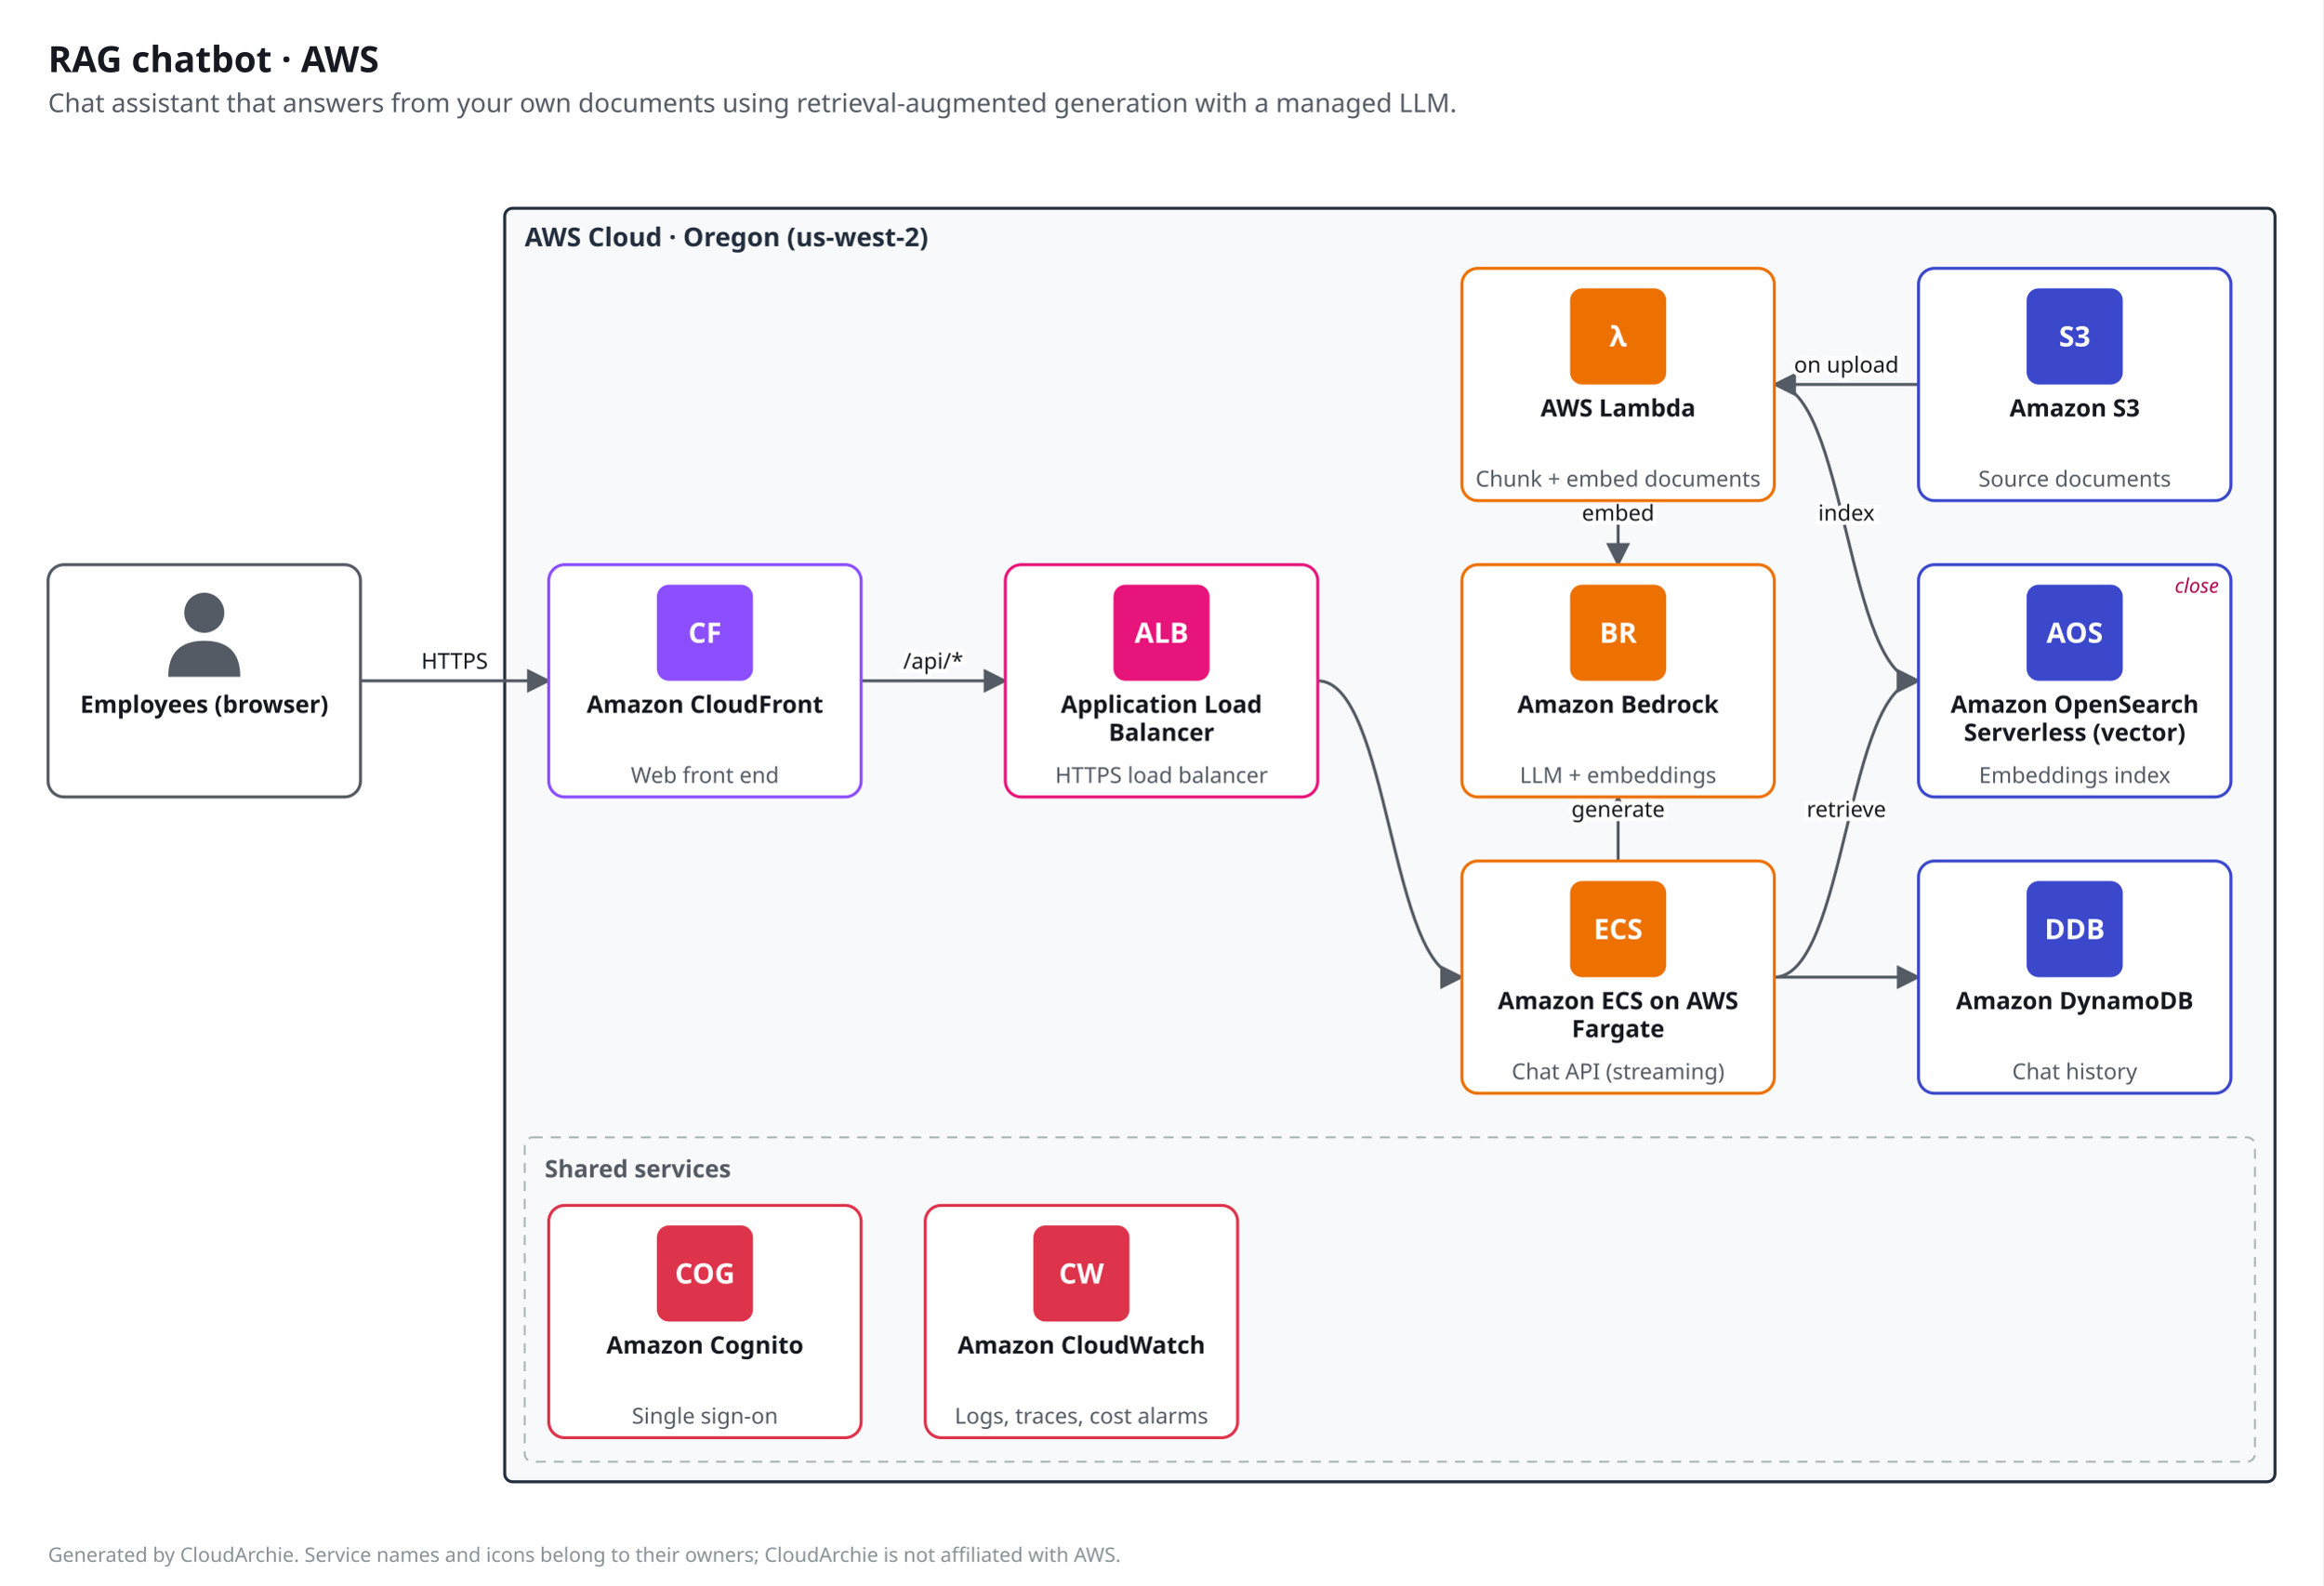
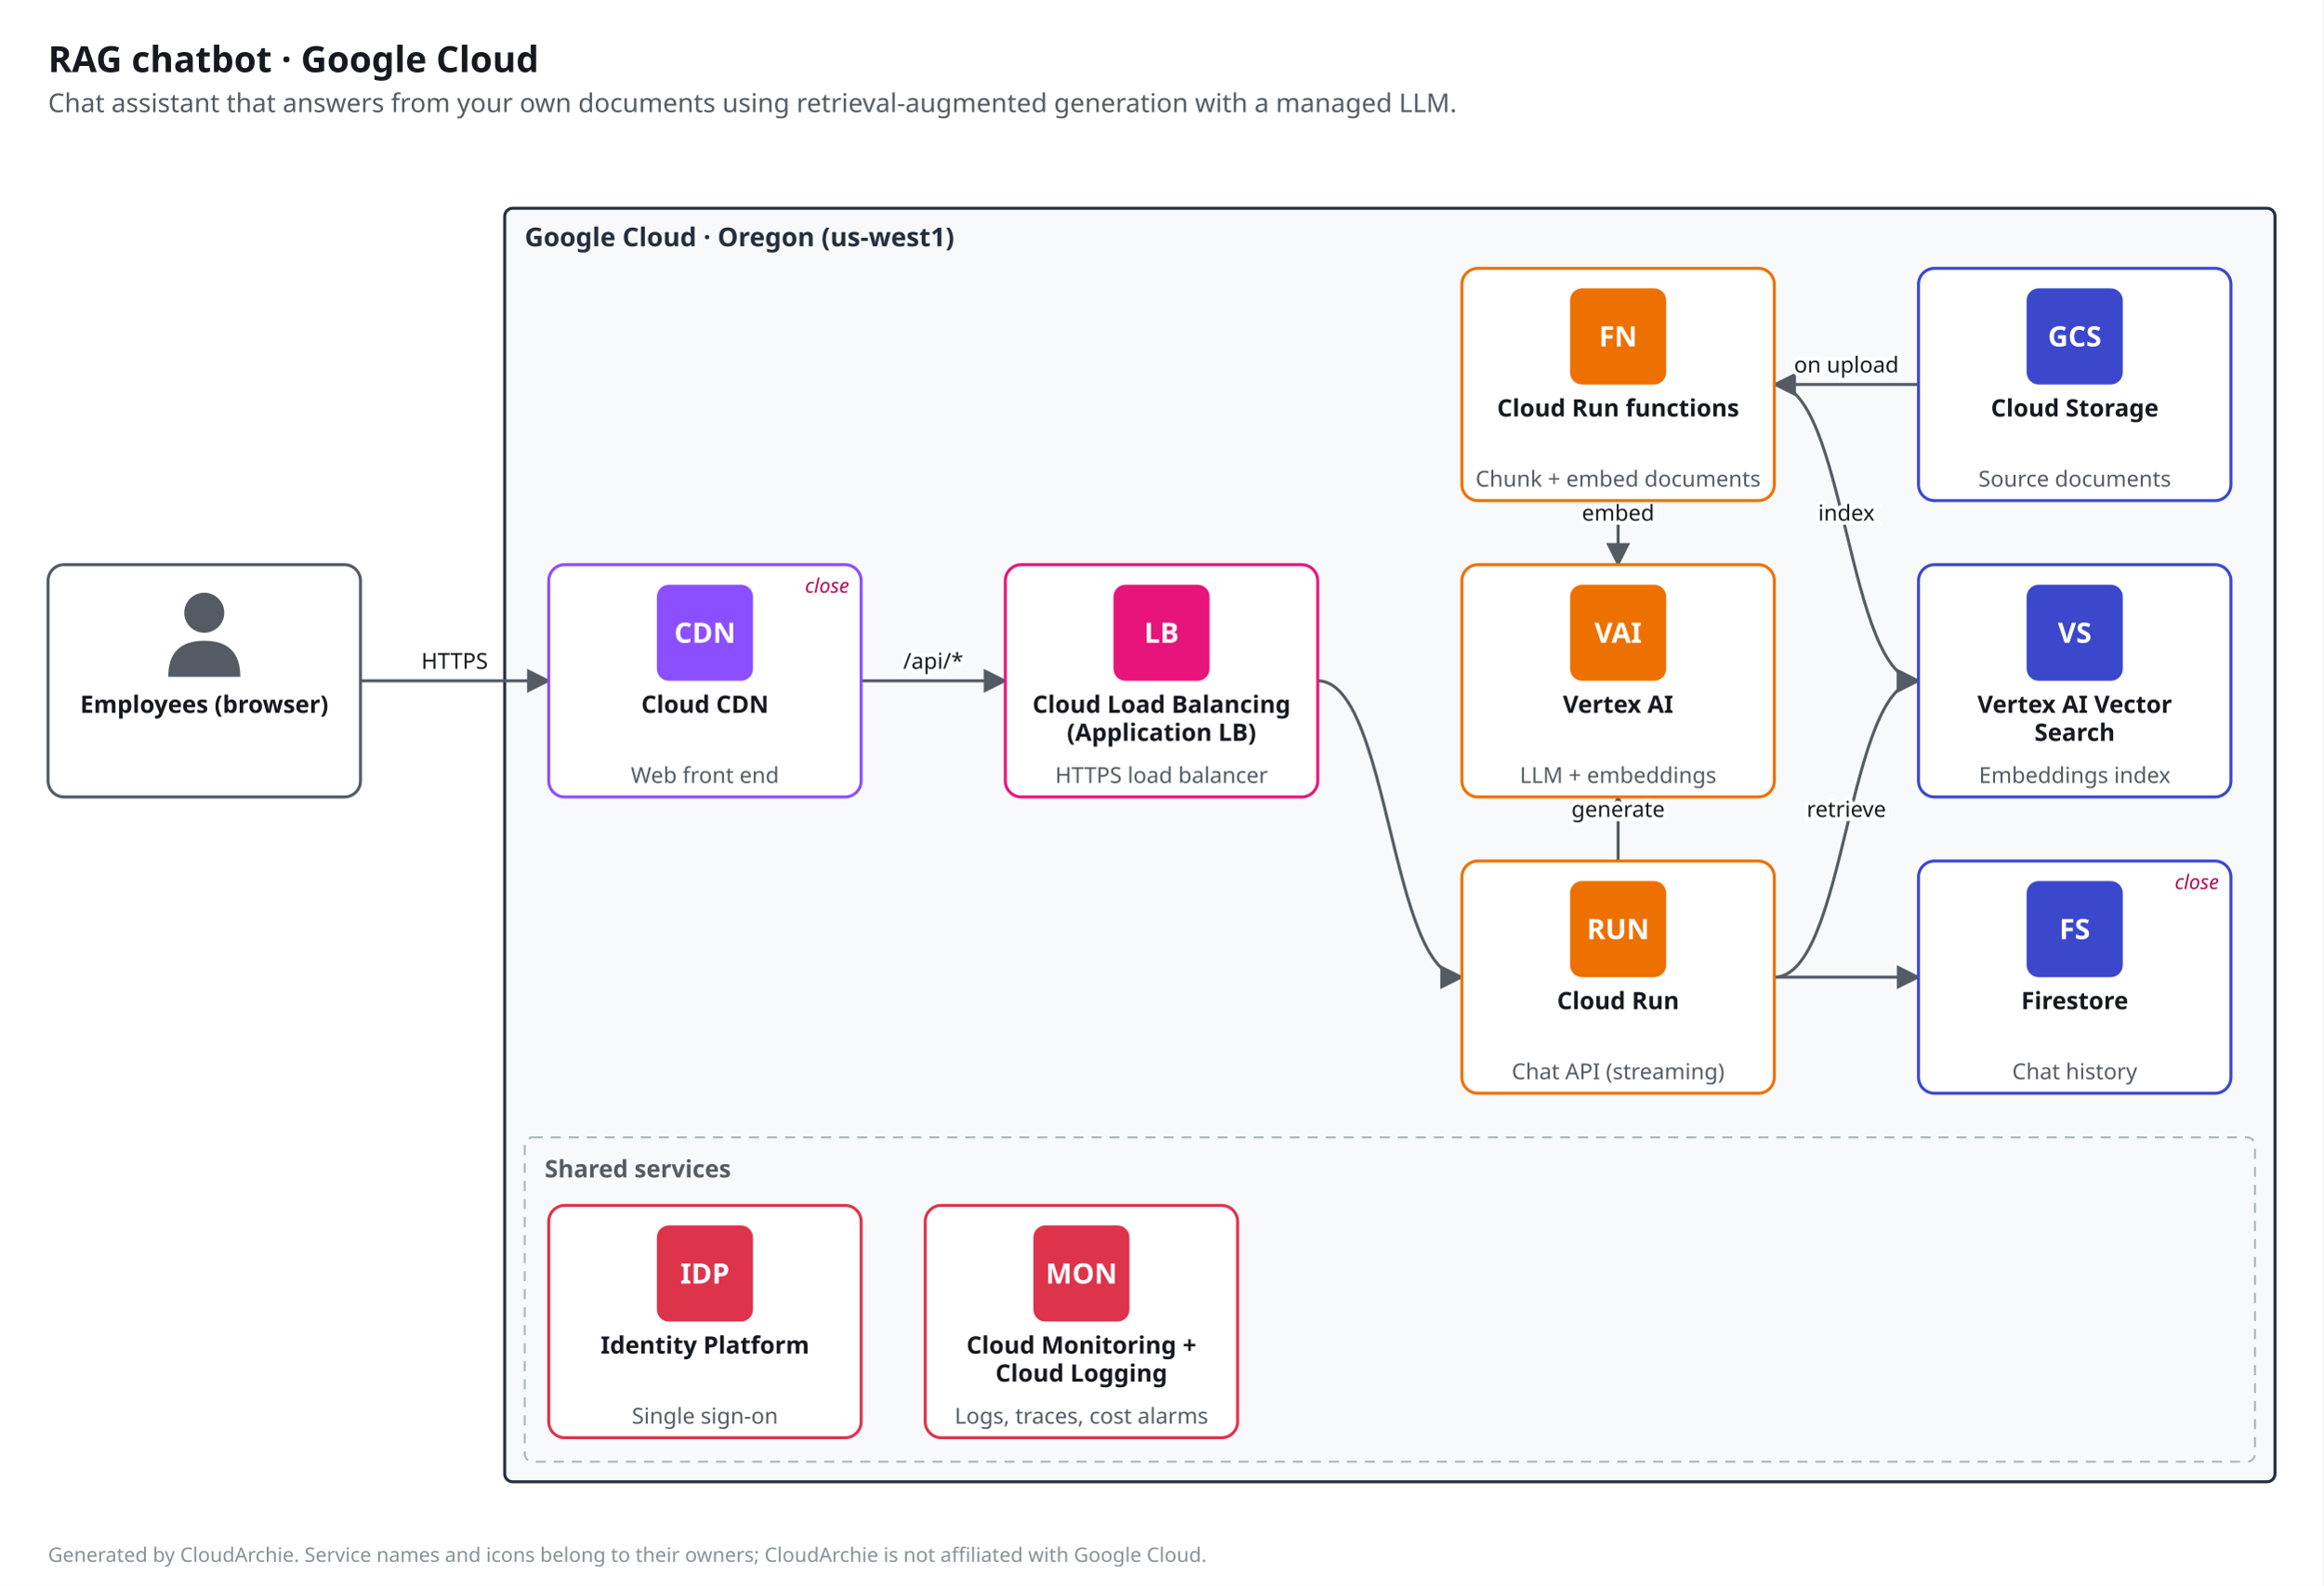
- <svg xmlns="http://www.w3.org/2000/svg" width="1160" height="792" viewBox="0 0 1160 792" role="img" aria-label="RAG chatbot on AWS">
+ <svg xmlns="http://www.w3.org/2000/svg" width="1160" height="792" viewBox="0 0 1160 792" role="img" aria-label="RAG chatbot on Google Cloud">
  <style>.bg{fill:#ffffff}
.title{font:600 18px sans-serif;fill:#16191f}
.subtitle{font:13px sans-serif;fill:#545b64}
.cloud{fill:#f8f9fa;stroke:#232f3e;stroke-width:1.5}
.cloud-label{font:600 13px sans-serif;fill:#232f3e}
.band{fill:none;stroke:#aab7b8;stroke-dasharray:5 4}
.band-label{font:600 12px sans-serif;fill:#545b64}
.node-box{fill:#ffffff;stroke-width:1.5}
.badge{font:700 14px sans-serif;fill:#ffffff}
.service{font:600 12px sans-serif;fill:#16191f}
.label{font:11px sans-serif;fill:#545b64}
.fidelity{font:italic 10px sans-serif;fill:#b0084d}
.edge{fill:none;stroke:#545b64;stroke-width:1.5}
.edge-label{font:11px sans-serif;fill:#16191f;paint-order:stroke;stroke:#ffffff;stroke-width:4}
.footer{font:10px sans-serif;fill:#879196}</style>
  <defs>
    <marker id="arrow" viewBox="0 0 10 10" refX="9" refY="5" markerWidth="8" markerHeight="8" orient="auto-start-reverse">
      <path d="M0,0 L10,5 L0,10 z" fill="#545b64" />
    </marker>
  </defs>
  <rect class="bg" width="1160" height="792" />
-   <text class="title" x="24" y="36">RAG chatbot · AWS</text>
+   <text class="title" x="24" y="36">RAG chatbot · Google Cloud</text>
  <text class="subtitle" x="24" y="56">Chat assistant that answers from your own documents using retrieval-augmented generation with a managed LLM.</text>
  <rect class="cloud" x="252" y="104" width="884" height="636" rx="4" />
-   <text class="cloud-label" x="262" y="123">AWS Cloud · Oregon (us-west-2)</text>
+   <text class="cloud-label" x="262" y="123">Google Cloud · Oregon (us-west1)</text>
  <rect class="band" x="262" y="568" width="864" height="162" rx="4" />
  <text class="band-label" x="272" y="588">Shared services</text>
  <path class="edge" d="M180,340 C227,340 227,340 274,340" marker-end="url(#arrow)" />
  <text class="edge-label" x="227" y="334" text-anchor="middle">HTTPS</text>
  <path class="edge" d="M430,340 C466,340 466,340 502,340" marker-end="url(#arrow)" />
  <text class="edge-label" x="466" y="334" text-anchor="middle">/api/*</text>
  <path class="edge" d="M658,340 C694,340 694,488 730,488" marker-end="url(#arrow)" />
  <path class="edge" d="M886,488 C922,488 922,340 958,340" marker-end="url(#arrow)" />
  <text class="edge-label" x="922" y="408" text-anchor="middle">retrieve</text>
  <path class="edge" d="M808,430 C808,414 808,414 808,398" marker-end="url(#arrow)" />
  <text class="edge-label" x="808" y="408" text-anchor="middle">generate</text>
  <path class="edge" d="M886,488 C922,488 922,488 958,488" marker-end="url(#arrow)" />
  <path class="edge" d="M958,192 C922,192 922,192 886,192" marker-end="url(#arrow)" />
  <text class="edge-label" x="922" y="186" text-anchor="middle">on upload</text>
  <path class="edge" d="M808,250 C808,266 808,266 808,282" marker-end="url(#arrow)" />
  <text class="edge-label" x="808" y="260" text-anchor="middle">embed</text>
  <path class="edge" d="M886,192 C922,192 922,340 958,340" marker-end="url(#arrow)" />
  <text class="edge-label" x="922" y="260" text-anchor="middle">index</text>
  <g class="node" data-id="users" data-capability="client">
    <rect class="node-box" x="24" y="282" width="156" height="116" rx="8" style="stroke:#545B64" />
    <g fill="#545B64">
      <circle cx="102" cy="306" r="10" />
      <path d="M84,338 Q84,320 102,320 Q120,320 120,338 Z" />
    </g>
    <text class="service" x="102" y="356" text-anchor="middle">Employees (browser)</text>
  </g>
  <g class="node" data-id="cdn" data-capability="cdn">
    <rect class="node-box" x="274" y="282" width="156" height="116" rx="8" style="stroke:#8C4FFF" />
    <rect x="328" y="292" width="48" height="48" rx="6" fill="#8C4FFF" />
-     <text class="badge" x="352" y="321" text-anchor="middle">CF</text>
-     <text class="service" x="352" y="356" text-anchor="middle">Amazon CloudFront</text>
+     <text class="badge" x="352" y="321" text-anchor="middle">CDN</text>
+     <text class="service" x="352" y="356" text-anchor="middle">Cloud CDN</text>
    <text class="label" x="352" y="391" text-anchor="middle">Web front end</text>
+     <text class="fidelity" x="424" y="296" text-anchor="end">close</text>
  </g>
  <g class="node" data-id="lb" data-capability="load-balancer">
    <rect class="node-box" x="502" y="282" width="156" height="116" rx="8" style="stroke:#E7157B" />
    <rect x="556" y="292" width="48" height="48" rx="6" fill="#E7157B" />
-     <text class="badge" x="580" y="321" text-anchor="middle">ALB</text>
-     <text class="service" x="580" y="356" text-anchor="middle">Application Load</text>
-     <text class="service" x="580" y="370" text-anchor="middle">Balancer</text>
+     <text class="badge" x="580" y="321" text-anchor="middle">LB</text>
+     <text class="service" x="580" y="356" text-anchor="middle">Cloud Load Balancing</text>
+     <text class="service" x="580" y="370" text-anchor="middle">(Application LB)</text>
    <text class="label" x="580" y="391" text-anchor="middle">HTTPS load balancer</text>
  </g>
  <g class="node" data-id="app" data-capability="container-service">
    <rect class="node-box" x="730" y="430" width="156" height="116" rx="8" style="stroke:#ED7100" />
    <rect x="784" y="440" width="48" height="48" rx="6" fill="#ED7100" />
-     <text class="badge" x="808" y="469" text-anchor="middle">ECS</text>
-     <text class="service" x="808" y="504" text-anchor="middle">Amazon ECS on AWS</text>
-     <text class="service" x="808" y="518" text-anchor="middle">Fargate</text>
+     <text class="badge" x="808" y="469" text-anchor="middle">RUN</text>
+     <text class="service" x="808" y="504" text-anchor="middle">Cloud Run</text>
    <text class="label" x="808" y="539" text-anchor="middle">Chat API (streaming)</text>
  </g>
  <g class="node" data-id="llm" data-capability="llm-inference">
    <rect class="node-box" x="730" y="282" width="156" height="116" rx="8" style="stroke:#ED7100" />
    <rect x="784" y="292" width="48" height="48" rx="6" fill="#ED7100" />
-     <text class="badge" x="808" y="321" text-anchor="middle">BR</text>
-     <text class="service" x="808" y="356" text-anchor="middle">Amazon Bedrock</text>
+     <text class="badge" x="808" y="321" text-anchor="middle">VAI</text>
+     <text class="service" x="808" y="356" text-anchor="middle">Vertex AI</text>
    <text class="label" x="808" y="391" text-anchor="middle">LLM + embeddings</text>
  </g>
  <g class="node" data-id="ingest" data-capability="serverless-function">
    <rect class="node-box" x="730" y="134" width="156" height="116" rx="8" style="stroke:#ED7100" />
    <rect x="784" y="144" width="48" height="48" rx="6" fill="#ED7100" />
-     <text class="badge" x="808" y="173" text-anchor="middle">λ</text>
-     <text class="service" x="808" y="208" text-anchor="middle">AWS Lambda</text>
+     <text class="badge" x="808" y="173" text-anchor="middle">FN</text>
+     <text class="service" x="808" y="208" text-anchor="middle">Cloud Run functions</text>
    <text class="label" x="808" y="243" text-anchor="middle">Chunk + embed documents</text>
  </g>
  <g class="node" data-id="docs" data-capability="object-storage">
    <rect class="node-box" x="958" y="134" width="156" height="116" rx="8" style="stroke:#3B48CC" />
    <rect x="1012" y="144" width="48" height="48" rx="6" fill="#3B48CC" />
-     <text class="badge" x="1036" y="173" text-anchor="middle">S3</text>
-     <text class="service" x="1036" y="208" text-anchor="middle">Amazon S3</text>
+     <text class="badge" x="1036" y="173" text-anchor="middle">GCS</text>
+     <text class="service" x="1036" y="208" text-anchor="middle">Cloud Storage</text>
    <text class="label" x="1036" y="243" text-anchor="middle">Source documents</text>
  </g>
  <g class="node" data-id="vectors" data-capability="vector-search">
    <rect class="node-box" x="958" y="282" width="156" height="116" rx="8" style="stroke:#3B48CC" />
    <rect x="1012" y="292" width="48" height="48" rx="6" fill="#3B48CC" />
-     <text class="badge" x="1036" y="321" text-anchor="middle">AOS</text>
-     <text class="service" x="1036" y="356" text-anchor="middle">Amazon OpenSearch</text>
-     <text class="service" x="1036" y="370" text-anchor="middle">Serverless (vector)</text>
+     <text class="badge" x="1036" y="321" text-anchor="middle">VS</text>
+     <text class="service" x="1036" y="356" text-anchor="middle">Vertex AI Vector</text>
+     <text class="service" x="1036" y="370" text-anchor="middle">Search</text>
    <text class="label" x="1036" y="391" text-anchor="middle">Embeddings index</text>
-     <text class="fidelity" x="1108" y="296" text-anchor="end">close</text>
  </g>
  <g class="node" data-id="history" data-capability="key-value-db">
    <rect class="node-box" x="958" y="430" width="156" height="116" rx="8" style="stroke:#3B48CC" />
    <rect x="1012" y="440" width="48" height="48" rx="6" fill="#3B48CC" />
-     <text class="badge" x="1036" y="469" text-anchor="middle">DDB</text>
-     <text class="service" x="1036" y="504" text-anchor="middle">Amazon DynamoDB</text>
+     <text class="badge" x="1036" y="469" text-anchor="middle">FS</text>
+     <text class="service" x="1036" y="504" text-anchor="middle">Firestore</text>
    <text class="label" x="1036" y="539" text-anchor="middle">Chat history</text>
+     <text class="fidelity" x="1108" y="444" text-anchor="end">close</text>
  </g>
  <g class="node" data-id="auth" data-capability="identity">
    <rect class="node-box" x="274" y="602" width="156" height="116" rx="8" style="stroke:#DD344C" />
    <rect x="328" y="612" width="48" height="48" rx="6" fill="#DD344C" />
-     <text class="badge" x="352" y="641" text-anchor="middle">COG</text>
-     <text class="service" x="352" y="676" text-anchor="middle">Amazon Cognito</text>
+     <text class="badge" x="352" y="641" text-anchor="middle">IDP</text>
+     <text class="service" x="352" y="676" text-anchor="middle">Identity Platform</text>
    <text class="label" x="352" y="711" text-anchor="middle">Single sign-on</text>
  </g>
  <g class="node" data-id="logs" data-capability="monitoring">
    <rect class="node-box" x="462" y="602" width="156" height="116" rx="8" style="stroke:#DD344C" />
    <rect x="516" y="612" width="48" height="48" rx="6" fill="#DD344C" />
-     <text class="badge" x="540" y="641" text-anchor="middle">CW</text>
-     <text class="service" x="540" y="676" text-anchor="middle">Amazon CloudWatch</text>
+     <text class="badge" x="540" y="641" text-anchor="middle">MON</text>
+     <text class="service" x="540" y="676" text-anchor="middle">Cloud Monitoring +</text>
+     <text class="service" x="540" y="690" text-anchor="middle">Cloud Logging</text>
    <text class="label" x="540" y="711" text-anchor="middle">Logs, traces, cost alarms</text>
  </g>
-   <text class="footer" x="24" y="780">Generated by CloudArchie. Service names and icons belong to their owners; CloudArchie is not affiliated with AWS.</text>
+   <text class="footer" x="24" y="780">Generated by CloudArchie. Service names and icons belong to their owners; CloudArchie is not affiliated with Google Cloud.</text>
</svg>
